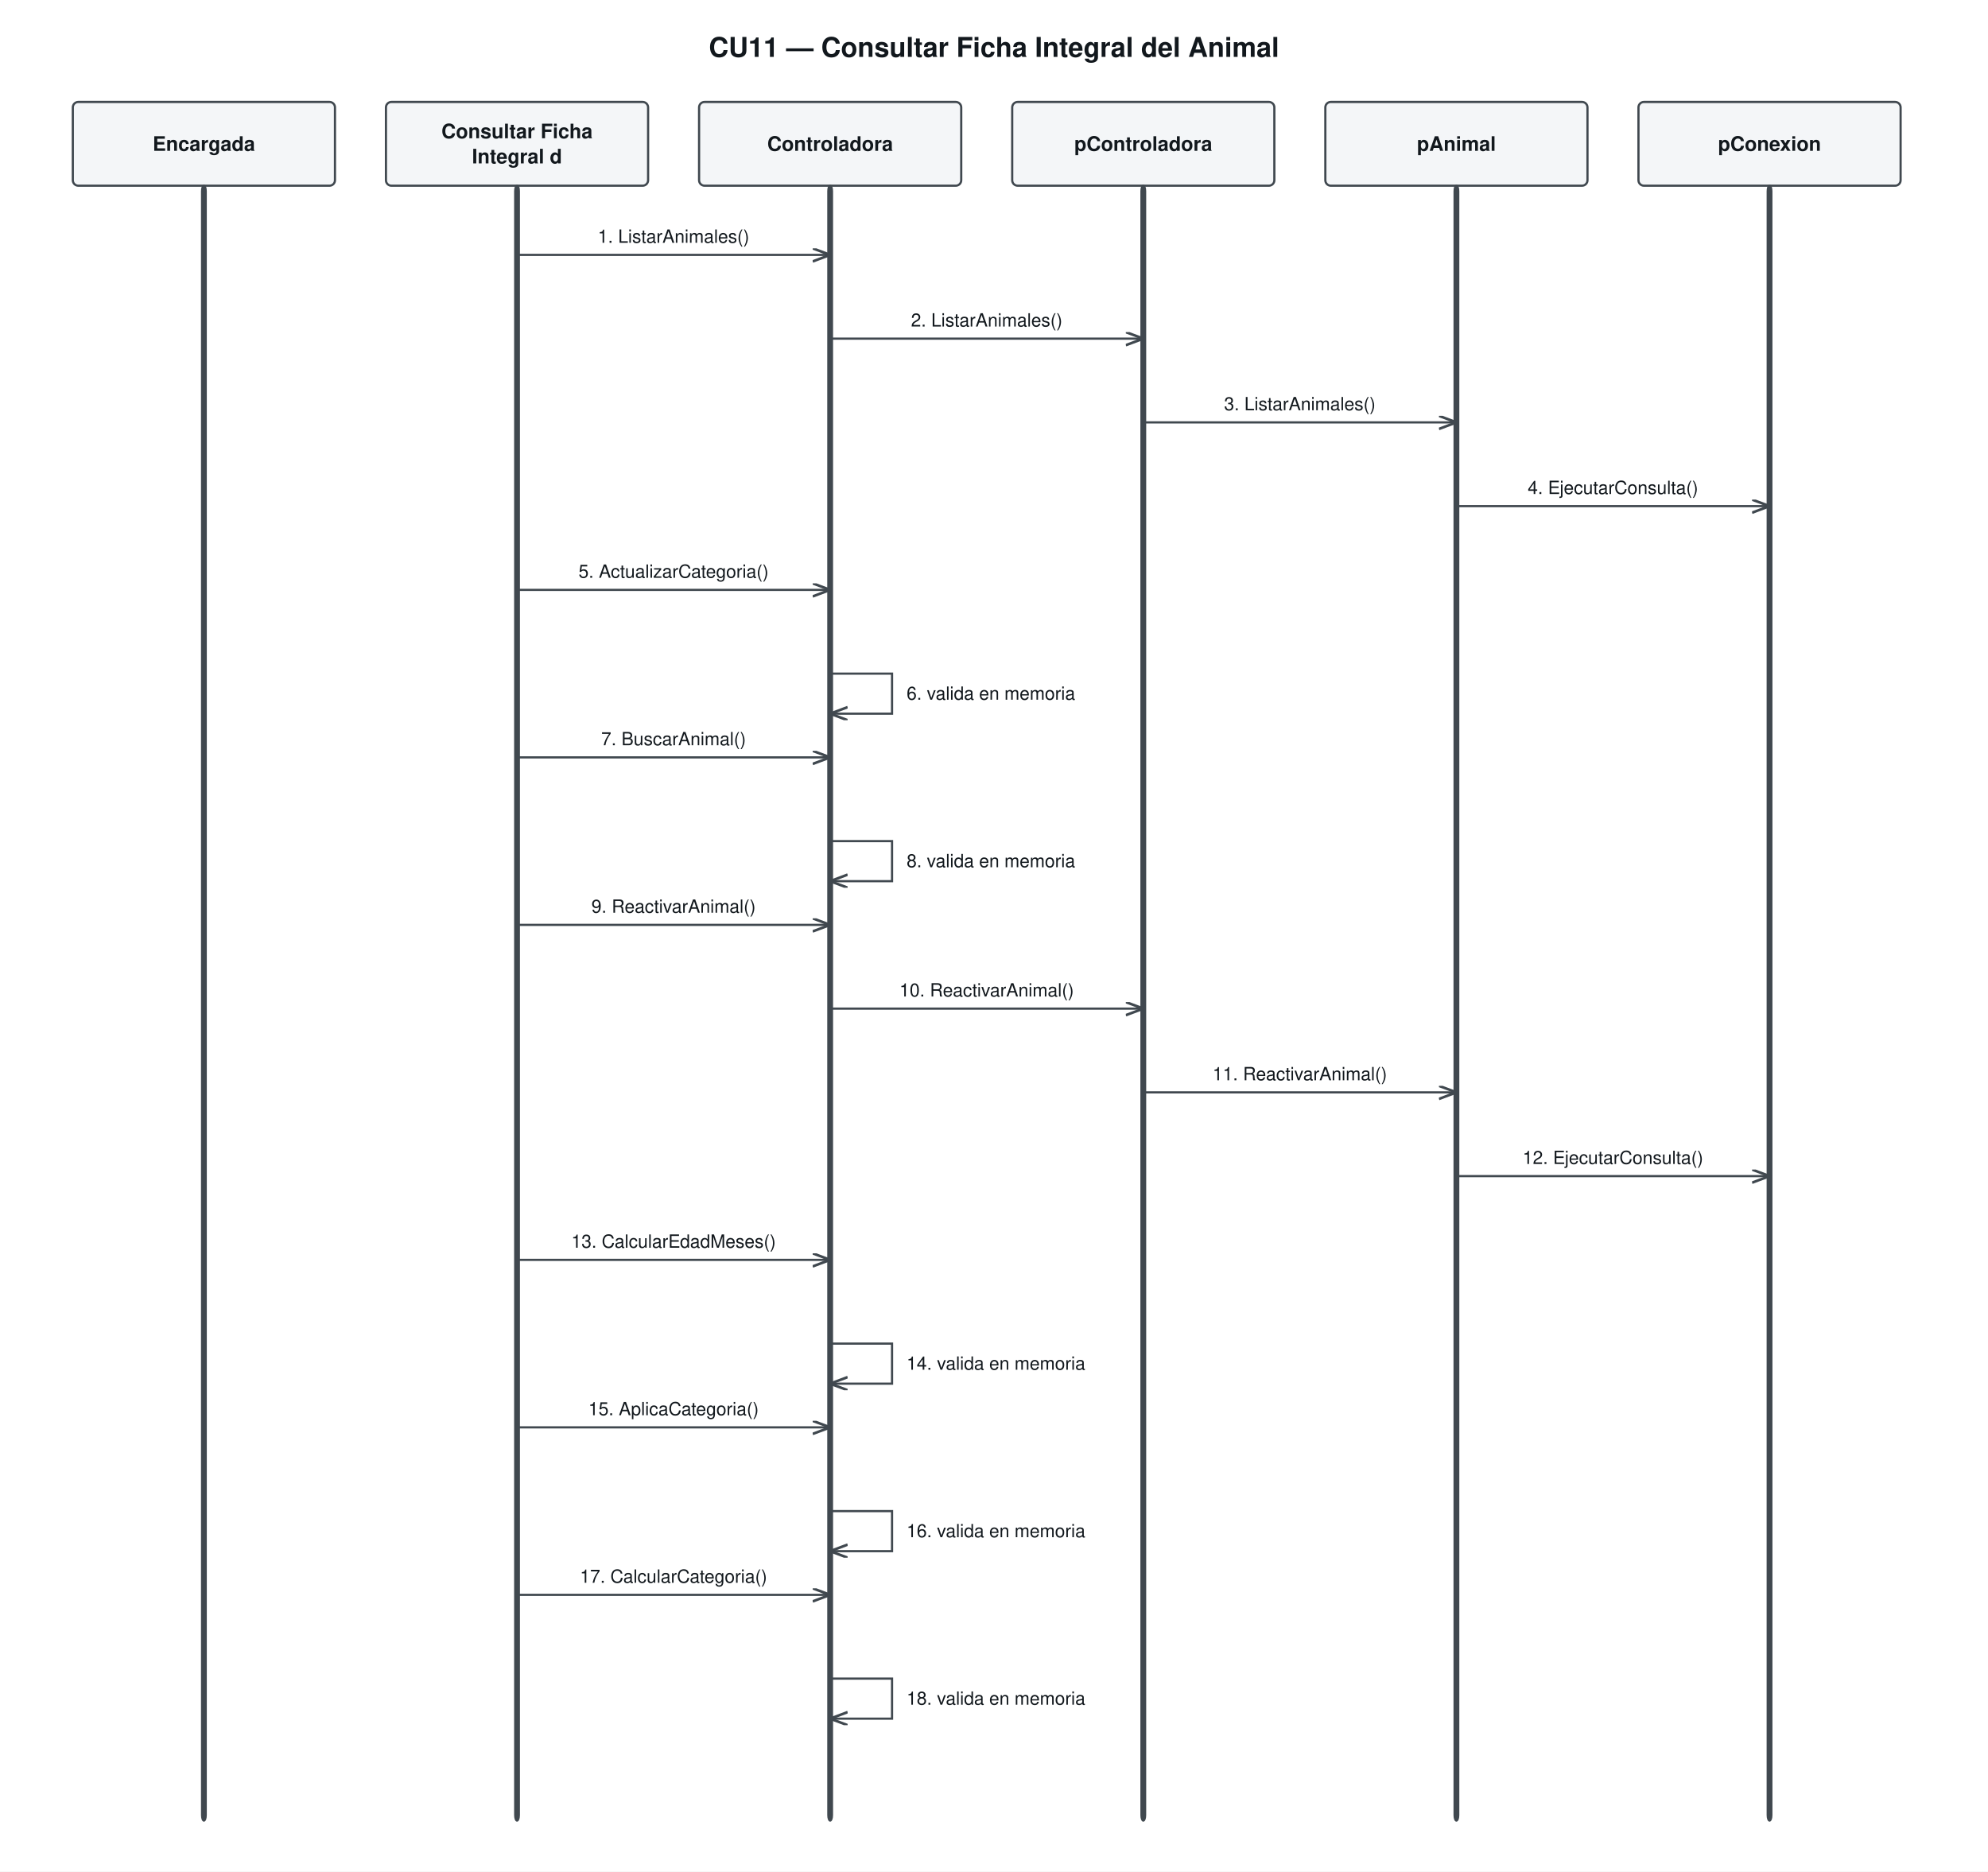
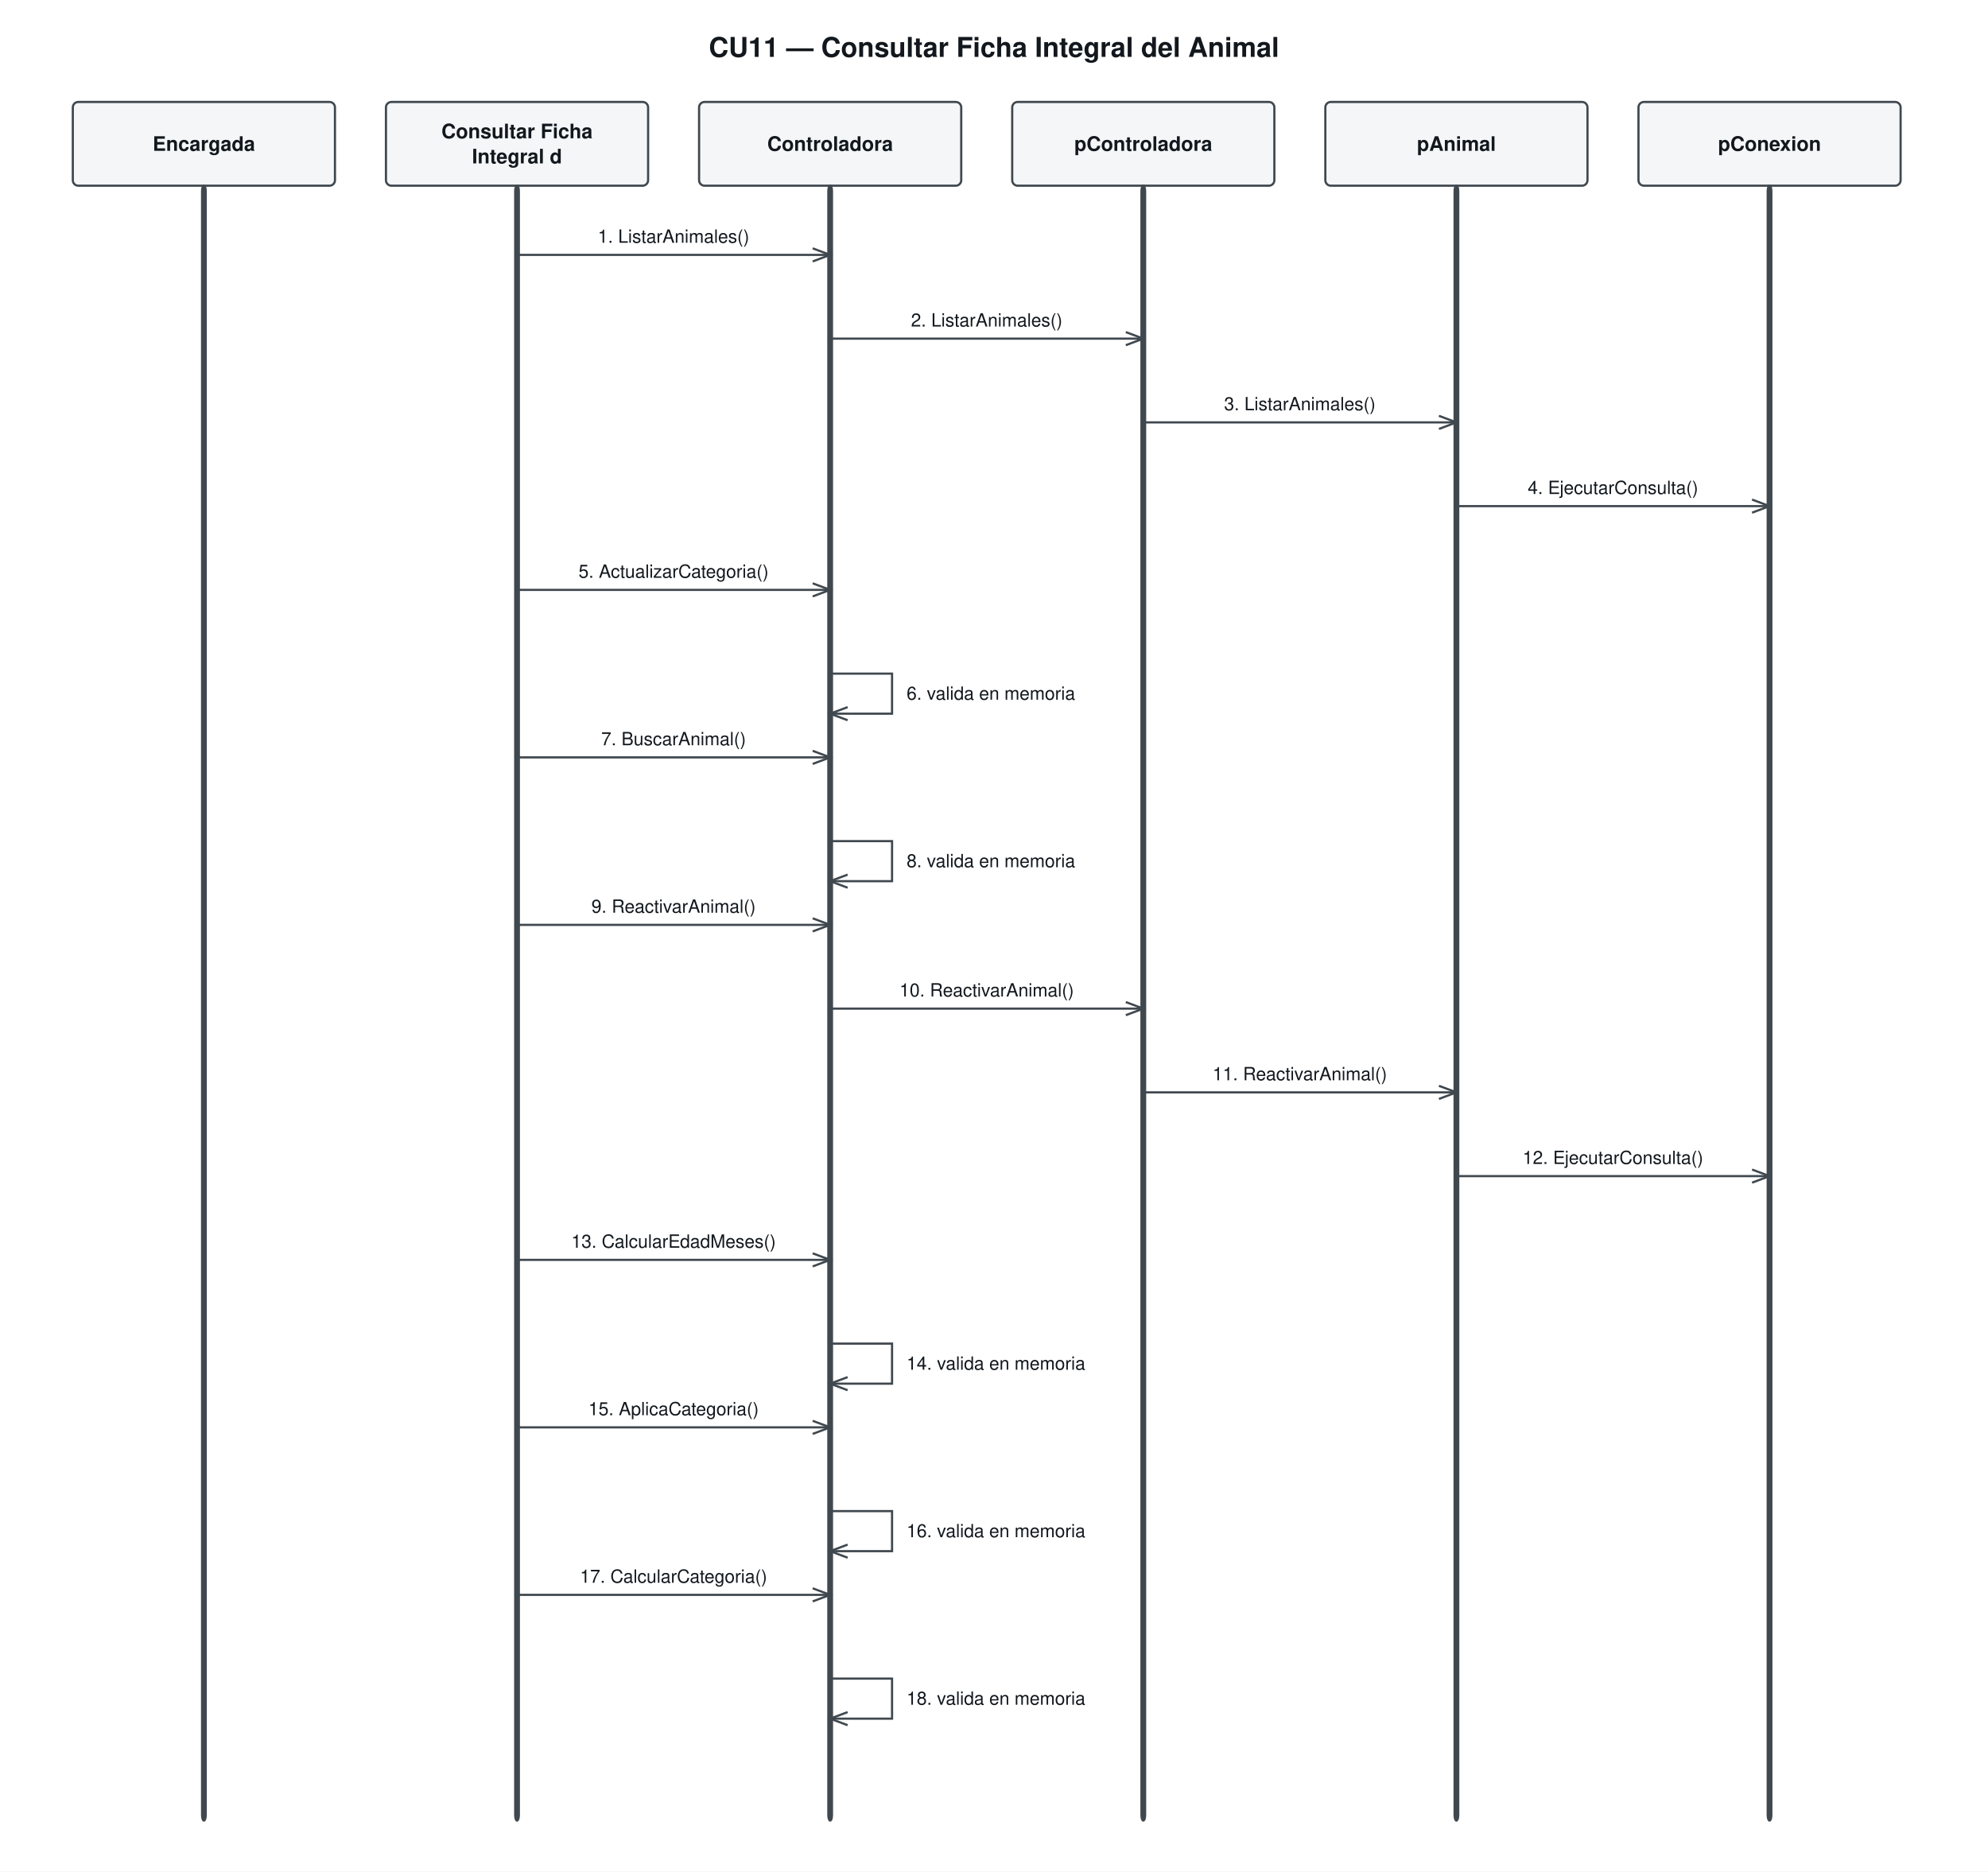
<svg xmlns="http://www.w3.org/2000/svg" width="1092" height="1028" viewBox="0 0 1092 1028">
-   <defs>
-     <marker id="punta" markerWidth="9" markerHeight="9" refX="8" refY="3" orient="auto">
-       <path d="M0,0 L8,3 L0,6" fill="none" stroke="#40484f" stroke-width="1.2" />
-     </marker>
-   </defs>
  <rect width="100%" height="100%" fill="#ffffff" />
  <text x="546.0" y="26.0" font-family="Helvetica, Arial, sans-serif" font-size="15" font-weight="600" fill="#12181d" text-anchor="middle" dominant-baseline="middle">CU11 — Consultar Ficha Integral del Animal</text>
  <rect x="40.0" y="56.0" width="144.0" height="46.0" rx="3" fill="#f4f6f8" stroke="#40484f" stroke-width="1.2" />
  <text x="112.0" y="79.0" font-family="Helvetica, Arial, sans-serif" font-size="11" font-weight="600" fill="#12181d" text-anchor="middle" dominant-baseline="middle">Encargada</text>
  <rect x="111.0" y="102.0" width="2.0" height="898.0" rx="3" fill="#40484f" stroke="#40484f" stroke-width="1.2" />
  <rect x="212.0" y="56.0" width="144.0" height="46.0" rx="3" fill="#f4f6f8" stroke="#40484f" stroke-width="1.2" />
  <text x="284.0" y="72.1" font-family="Helvetica, Arial, sans-serif" font-size="11" font-weight="600" fill="#12181d" text-anchor="middle" dominant-baseline="middle">Consultar Ficha</text>
  <text x="284.0" y="85.9" font-family="Helvetica, Arial, sans-serif" font-size="11" font-weight="600" fill="#12181d" text-anchor="middle" dominant-baseline="middle">Integral d</text>
  <rect x="283.0" y="102.0" width="2.0" height="898.0" rx="3" fill="#40484f" stroke="#40484f" stroke-width="1.2" />
  <rect x="384.0" y="56.0" width="144.0" height="46.0" rx="3" fill="#f4f6f8" stroke="#40484f" stroke-width="1.2" />
  <text x="456.0" y="79.0" font-family="Helvetica, Arial, sans-serif" font-size="11" font-weight="600" fill="#12181d" text-anchor="middle" dominant-baseline="middle">Controladora</text>
  <rect x="455.0" y="102.0" width="2.0" height="898.0" rx="3" fill="#40484f" stroke="#40484f" stroke-width="1.2" />
  <rect x="556.0" y="56.0" width="144.0" height="46.0" rx="3" fill="#f4f6f8" stroke="#40484f" stroke-width="1.2" />
  <text x="628.0" y="79.0" font-family="Helvetica, Arial, sans-serif" font-size="11" font-weight="600" fill="#12181d" text-anchor="middle" dominant-baseline="middle">pControladora</text>
  <rect x="627.0" y="102.0" width="2.0" height="898.0" rx="3" fill="#40484f" stroke="#40484f" stroke-width="1.2" />
  <rect x="728.0" y="56.0" width="144.0" height="46.0" rx="3" fill="#f4f6f8" stroke="#40484f" stroke-width="1.2" />
  <text x="800.0" y="79.0" font-family="Helvetica, Arial, sans-serif" font-size="11" font-weight="600" fill="#12181d" text-anchor="middle" dominant-baseline="middle">pAnimal</text>
  <rect x="799.0" y="102.0" width="2.0" height="898.0" rx="3" fill="#40484f" stroke="#40484f" stroke-width="1.2" />
  <rect x="900.0" y="56.0" width="144.0" height="46.0" rx="3" fill="#f4f6f8" stroke="#40484f" stroke-width="1.2" />
  <text x="972.0" y="79.0" font-family="Helvetica, Arial, sans-serif" font-size="11" font-weight="600" fill="#12181d" text-anchor="middle" dominant-baseline="middle">pConexion</text>
  <rect x="971.0" y="102.0" width="2.0" height="898.0" rx="3" fill="#40484f" stroke="#40484f" stroke-width="1.2" />
-   <line x1="284.0" y1="140.0" x2="456.0" y2="140.0" stroke="#40484f" stroke-width="1.2" marker-end="url(#punta)" />
+   <line x1="284.0" y1="140.0" x2="456.0" y2="140.0" stroke="#40484f" stroke-width="1.2" />
+   <path d="M 446.4 143.6 L 456.0 140.0 L 446.4 136.4" fill="none" stroke="#40484f" stroke-width="1.2" />
  <text x="370.0" y="130.0" font-family="Helvetica, Arial, sans-serif" font-size="10" fill="#12181d" text-anchor="middle" dominant-baseline="middle">1. ListarAnimales()</text>
-   <line x1="456.0" y1="186.0" x2="628.0" y2="186.0" stroke="#40484f" stroke-width="1.2" marker-end="url(#punta)" />
+   <line x1="456.0" y1="186.0" x2="628.0" y2="186.0" stroke="#40484f" stroke-width="1.2" />
+   <path d="M 618.4 189.6 L 628.0 186.0 L 618.4 182.4" fill="none" stroke="#40484f" stroke-width="1.2" />
  <text x="542.0" y="176.0" font-family="Helvetica, Arial, sans-serif" font-size="10" fill="#12181d" text-anchor="middle" dominant-baseline="middle">2. ListarAnimales()</text>
-   <line x1="628.0" y1="232.0" x2="800.0" y2="232.0" stroke="#40484f" stroke-width="1.2" marker-end="url(#punta)" />
+   <line x1="628.0" y1="232.0" x2="800.0" y2="232.0" stroke="#40484f" stroke-width="1.2" />
+   <path d="M 790.4 235.6 L 800.0 232.0 L 790.4 228.4" fill="none" stroke="#40484f" stroke-width="1.2" />
  <text x="714.0" y="222.0" font-family="Helvetica, Arial, sans-serif" font-size="10" fill="#12181d" text-anchor="middle" dominant-baseline="middle">3. ListarAnimales()</text>
-   <line x1="800.0" y1="278.0" x2="972.0" y2="278.0" stroke="#40484f" stroke-width="1.2" marker-end="url(#punta)" />
+   <line x1="800.0" y1="278.0" x2="972.0" y2="278.0" stroke="#40484f" stroke-width="1.2" />
+   <path d="M 962.4 281.6 L 972.0 278.0 L 962.4 274.4" fill="none" stroke="#40484f" stroke-width="1.2" />
  <text x="886.0" y="268.0" font-family="Helvetica, Arial, sans-serif" font-size="10" fill="#12181d" text-anchor="middle" dominant-baseline="middle">4. EjecutarConsulta()</text>
-   <line x1="284.0" y1="324.0" x2="456.0" y2="324.0" stroke="#40484f" stroke-width="1.2" marker-end="url(#punta)" />
+   <line x1="284.0" y1="324.0" x2="456.0" y2="324.0" stroke="#40484f" stroke-width="1.2" />
+   <path d="M 446.4 327.6 L 456.0 324.0 L 446.4 320.4" fill="none" stroke="#40484f" stroke-width="1.2" />
  <text x="370.0" y="314.0" font-family="Helvetica, Arial, sans-serif" font-size="10" fill="#12181d" text-anchor="middle" dominant-baseline="middle">5. ActualizarCategoria()</text>
-   <path d="M 456.0 370.0 h 34 v 22 h -34" fill="none" stroke="#40484f" stroke-width="1.2" marker-end="url(#punta)" />
+   <path d="M 456.0 370.0 h 34 v 22 h -34" fill="none" stroke="#40484f" stroke-width="1.2" />
+   <path d="M 465.6 388.4 L 456.0 392.0 L 465.6 395.6" fill="none" stroke="#40484f" stroke-width="1.2" />
  <text x="498.0" y="381.0" font-family="Helvetica, Arial, sans-serif" font-size="10" fill="#12181d" text-anchor="start" dominant-baseline="middle">6. valida en memoria</text>
-   <line x1="284.0" y1="416.0" x2="456.0" y2="416.0" stroke="#40484f" stroke-width="1.2" marker-end="url(#punta)" />
+   <line x1="284.0" y1="416.0" x2="456.0" y2="416.0" stroke="#40484f" stroke-width="1.2" />
+   <path d="M 446.4 419.6 L 456.0 416.0 L 446.4 412.4" fill="none" stroke="#40484f" stroke-width="1.2" />
  <text x="370.0" y="406.0" font-family="Helvetica, Arial, sans-serif" font-size="10" fill="#12181d" text-anchor="middle" dominant-baseline="middle">7. BuscarAnimal()</text>
-   <path d="M 456.0 462.0 h 34 v 22 h -34" fill="none" stroke="#40484f" stroke-width="1.2" marker-end="url(#punta)" />
+   <path d="M 456.0 462.0 h 34 v 22 h -34" fill="none" stroke="#40484f" stroke-width="1.2" />
+   <path d="M 465.6 480.4 L 456.0 484.0 L 465.6 487.6" fill="none" stroke="#40484f" stroke-width="1.2" />
  <text x="498.0" y="473.0" font-family="Helvetica, Arial, sans-serif" font-size="10" fill="#12181d" text-anchor="start" dominant-baseline="middle">8. valida en memoria</text>
-   <line x1="284.0" y1="508.0" x2="456.0" y2="508.0" stroke="#40484f" stroke-width="1.2" marker-end="url(#punta)" />
+   <line x1="284.0" y1="508.0" x2="456.0" y2="508.0" stroke="#40484f" stroke-width="1.2" />
+   <path d="M 446.4 511.6 L 456.0 508.0 L 446.4 504.4" fill="none" stroke="#40484f" stroke-width="1.2" />
  <text x="370.0" y="498.0" font-family="Helvetica, Arial, sans-serif" font-size="10" fill="#12181d" text-anchor="middle" dominant-baseline="middle">9. ReactivarAnimal()</text>
-   <line x1="456.0" y1="554.0" x2="628.0" y2="554.0" stroke="#40484f" stroke-width="1.2" marker-end="url(#punta)" />
+   <line x1="456.0" y1="554.0" x2="628.0" y2="554.0" stroke="#40484f" stroke-width="1.2" />
+   <path d="M 618.4 557.6 L 628.0 554.0 L 618.4 550.4" fill="none" stroke="#40484f" stroke-width="1.2" />
  <text x="542.0" y="544.0" font-family="Helvetica, Arial, sans-serif" font-size="10" fill="#12181d" text-anchor="middle" dominant-baseline="middle">10. ReactivarAnimal()</text>
-   <line x1="628.0" y1="600.0" x2="800.0" y2="600.0" stroke="#40484f" stroke-width="1.2" marker-end="url(#punta)" />
+   <line x1="628.0" y1="600.0" x2="800.0" y2="600.0" stroke="#40484f" stroke-width="1.2" />
+   <path d="M 790.4 603.6 L 800.0 600.0 L 790.4 596.4" fill="none" stroke="#40484f" stroke-width="1.2" />
  <text x="714.0" y="590.0" font-family="Helvetica, Arial, sans-serif" font-size="10" fill="#12181d" text-anchor="middle" dominant-baseline="middle">11. ReactivarAnimal()</text>
-   <line x1="800.0" y1="646.0" x2="972.0" y2="646.0" stroke="#40484f" stroke-width="1.2" marker-end="url(#punta)" />
+   <line x1="800.0" y1="646.0" x2="972.0" y2="646.0" stroke="#40484f" stroke-width="1.2" />
+   <path d="M 962.4 649.6 L 972.0 646.0 L 962.4 642.4" fill="none" stroke="#40484f" stroke-width="1.2" />
  <text x="886.0" y="636.0" font-family="Helvetica, Arial, sans-serif" font-size="10" fill="#12181d" text-anchor="middle" dominant-baseline="middle">12. EjecutarConsulta()</text>
-   <line x1="284.0" y1="692.0" x2="456.0" y2="692.0" stroke="#40484f" stroke-width="1.2" marker-end="url(#punta)" />
+   <line x1="284.0" y1="692.0" x2="456.0" y2="692.0" stroke="#40484f" stroke-width="1.2" />
+   <path d="M 446.4 695.6 L 456.0 692.0 L 446.4 688.4" fill="none" stroke="#40484f" stroke-width="1.2" />
  <text x="370.0" y="682.0" font-family="Helvetica, Arial, sans-serif" font-size="10" fill="#12181d" text-anchor="middle" dominant-baseline="middle">13. CalcularEdadMeses()</text>
-   <path d="M 456.0 738.0 h 34 v 22 h -34" fill="none" stroke="#40484f" stroke-width="1.2" marker-end="url(#punta)" />
+   <path d="M 456.0 738.0 h 34 v 22 h -34" fill="none" stroke="#40484f" stroke-width="1.2" />
+   <path d="M 465.6 756.4 L 456.0 760.0 L 465.6 763.6" fill="none" stroke="#40484f" stroke-width="1.2" />
  <text x="498.0" y="749.0" font-family="Helvetica, Arial, sans-serif" font-size="10" fill="#12181d" text-anchor="start" dominant-baseline="middle">14. valida en memoria</text>
-   <line x1="284.0" y1="784.0" x2="456.0" y2="784.0" stroke="#40484f" stroke-width="1.2" marker-end="url(#punta)" />
+   <line x1="284.0" y1="784.0" x2="456.0" y2="784.0" stroke="#40484f" stroke-width="1.2" />
+   <path d="M 446.4 787.6 L 456.0 784.0 L 446.4 780.4" fill="none" stroke="#40484f" stroke-width="1.2" />
  <text x="370.0" y="774.0" font-family="Helvetica, Arial, sans-serif" font-size="10" fill="#12181d" text-anchor="middle" dominant-baseline="middle">15. AplicaCategoria()</text>
-   <path d="M 456.0 830.0 h 34 v 22 h -34" fill="none" stroke="#40484f" stroke-width="1.2" marker-end="url(#punta)" />
+   <path d="M 456.0 830.0 h 34 v 22 h -34" fill="none" stroke="#40484f" stroke-width="1.2" />
+   <path d="M 465.6 848.4 L 456.0 852.0 L 465.6 855.6" fill="none" stroke="#40484f" stroke-width="1.2" />
  <text x="498.0" y="841.0" font-family="Helvetica, Arial, sans-serif" font-size="10" fill="#12181d" text-anchor="start" dominant-baseline="middle">16. valida en memoria</text>
-   <line x1="284.0" y1="876.0" x2="456.0" y2="876.0" stroke="#40484f" stroke-width="1.2" marker-end="url(#punta)" />
+   <line x1="284.0" y1="876.0" x2="456.0" y2="876.0" stroke="#40484f" stroke-width="1.2" />
+   <path d="M 446.4 879.6 L 456.0 876.0 L 446.4 872.4" fill="none" stroke="#40484f" stroke-width="1.2" />
  <text x="370.0" y="866.0" font-family="Helvetica, Arial, sans-serif" font-size="10" fill="#12181d" text-anchor="middle" dominant-baseline="middle">17. CalcularCategoria()</text>
-   <path d="M 456.0 922.0 h 34 v 22 h -34" fill="none" stroke="#40484f" stroke-width="1.2" marker-end="url(#punta)" />
+   <path d="M 456.0 922.0 h 34 v 22 h -34" fill="none" stroke="#40484f" stroke-width="1.2" />
+   <path d="M 465.6 940.4 L 456.0 944.0 L 465.6 947.6" fill="none" stroke="#40484f" stroke-width="1.2" />
  <text x="498.0" y="933.0" font-family="Helvetica, Arial, sans-serif" font-size="10" fill="#12181d" text-anchor="start" dominant-baseline="middle">18. valida en memoria</text>
</svg>
